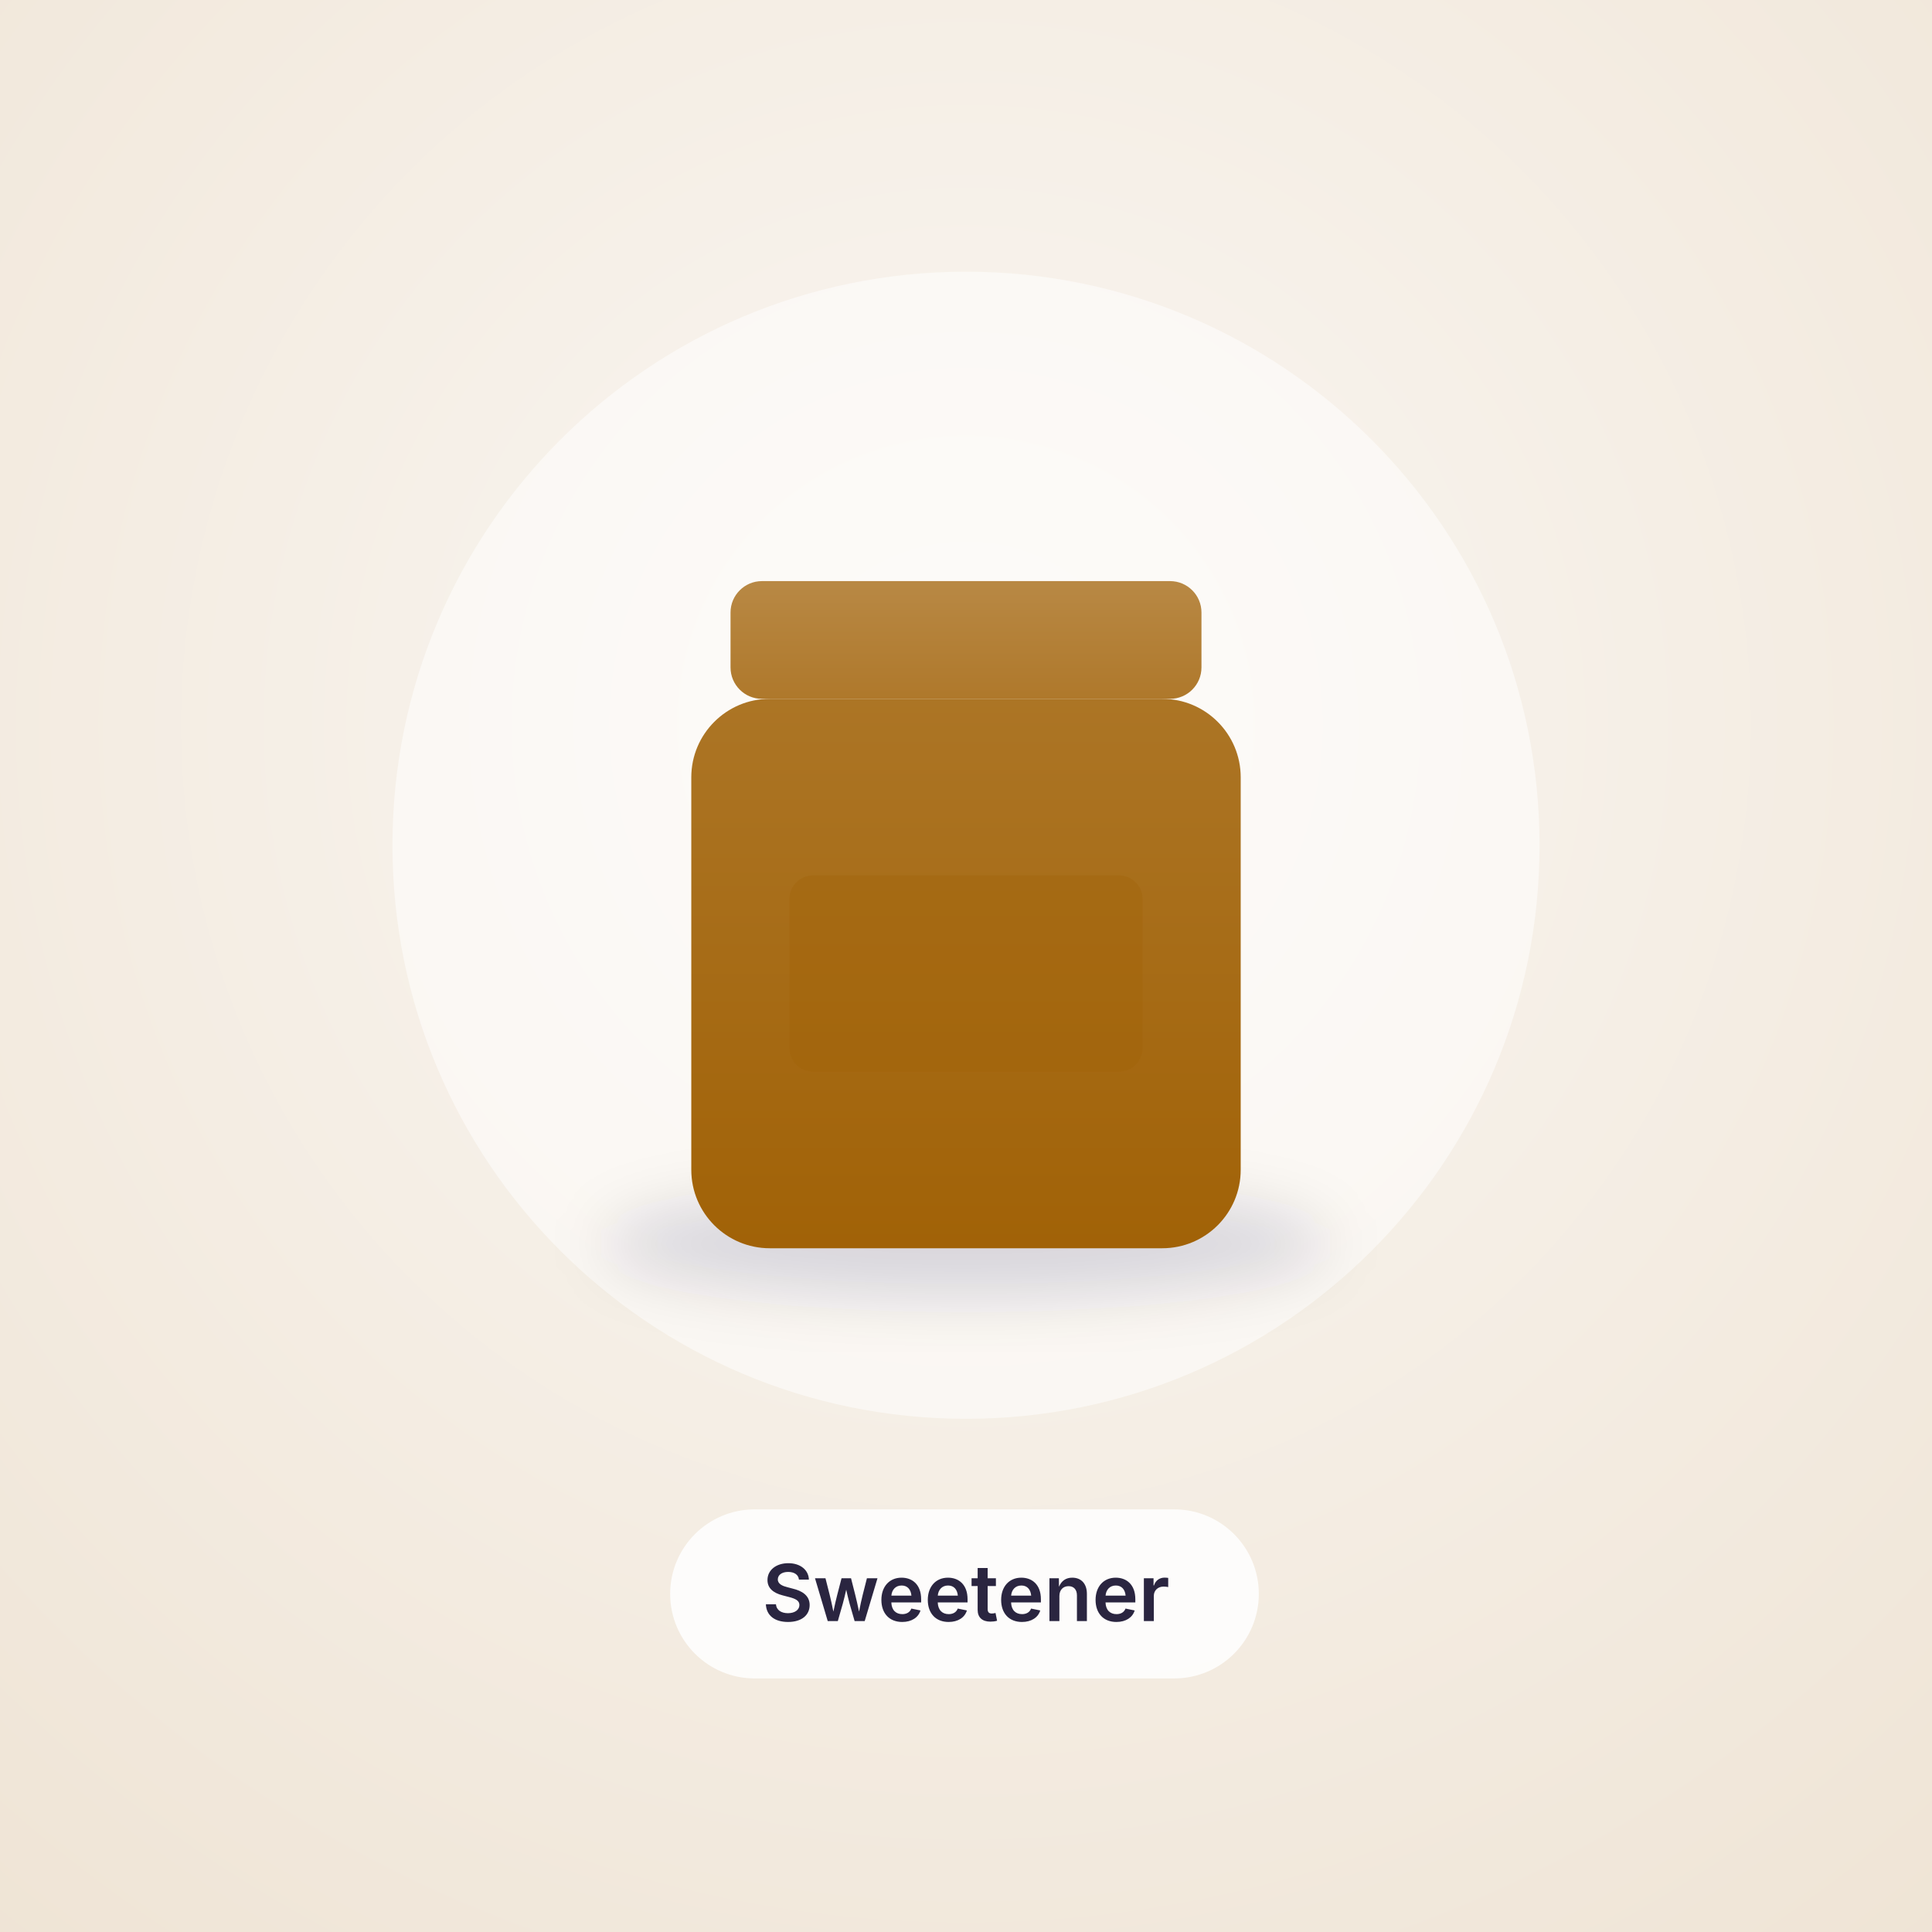
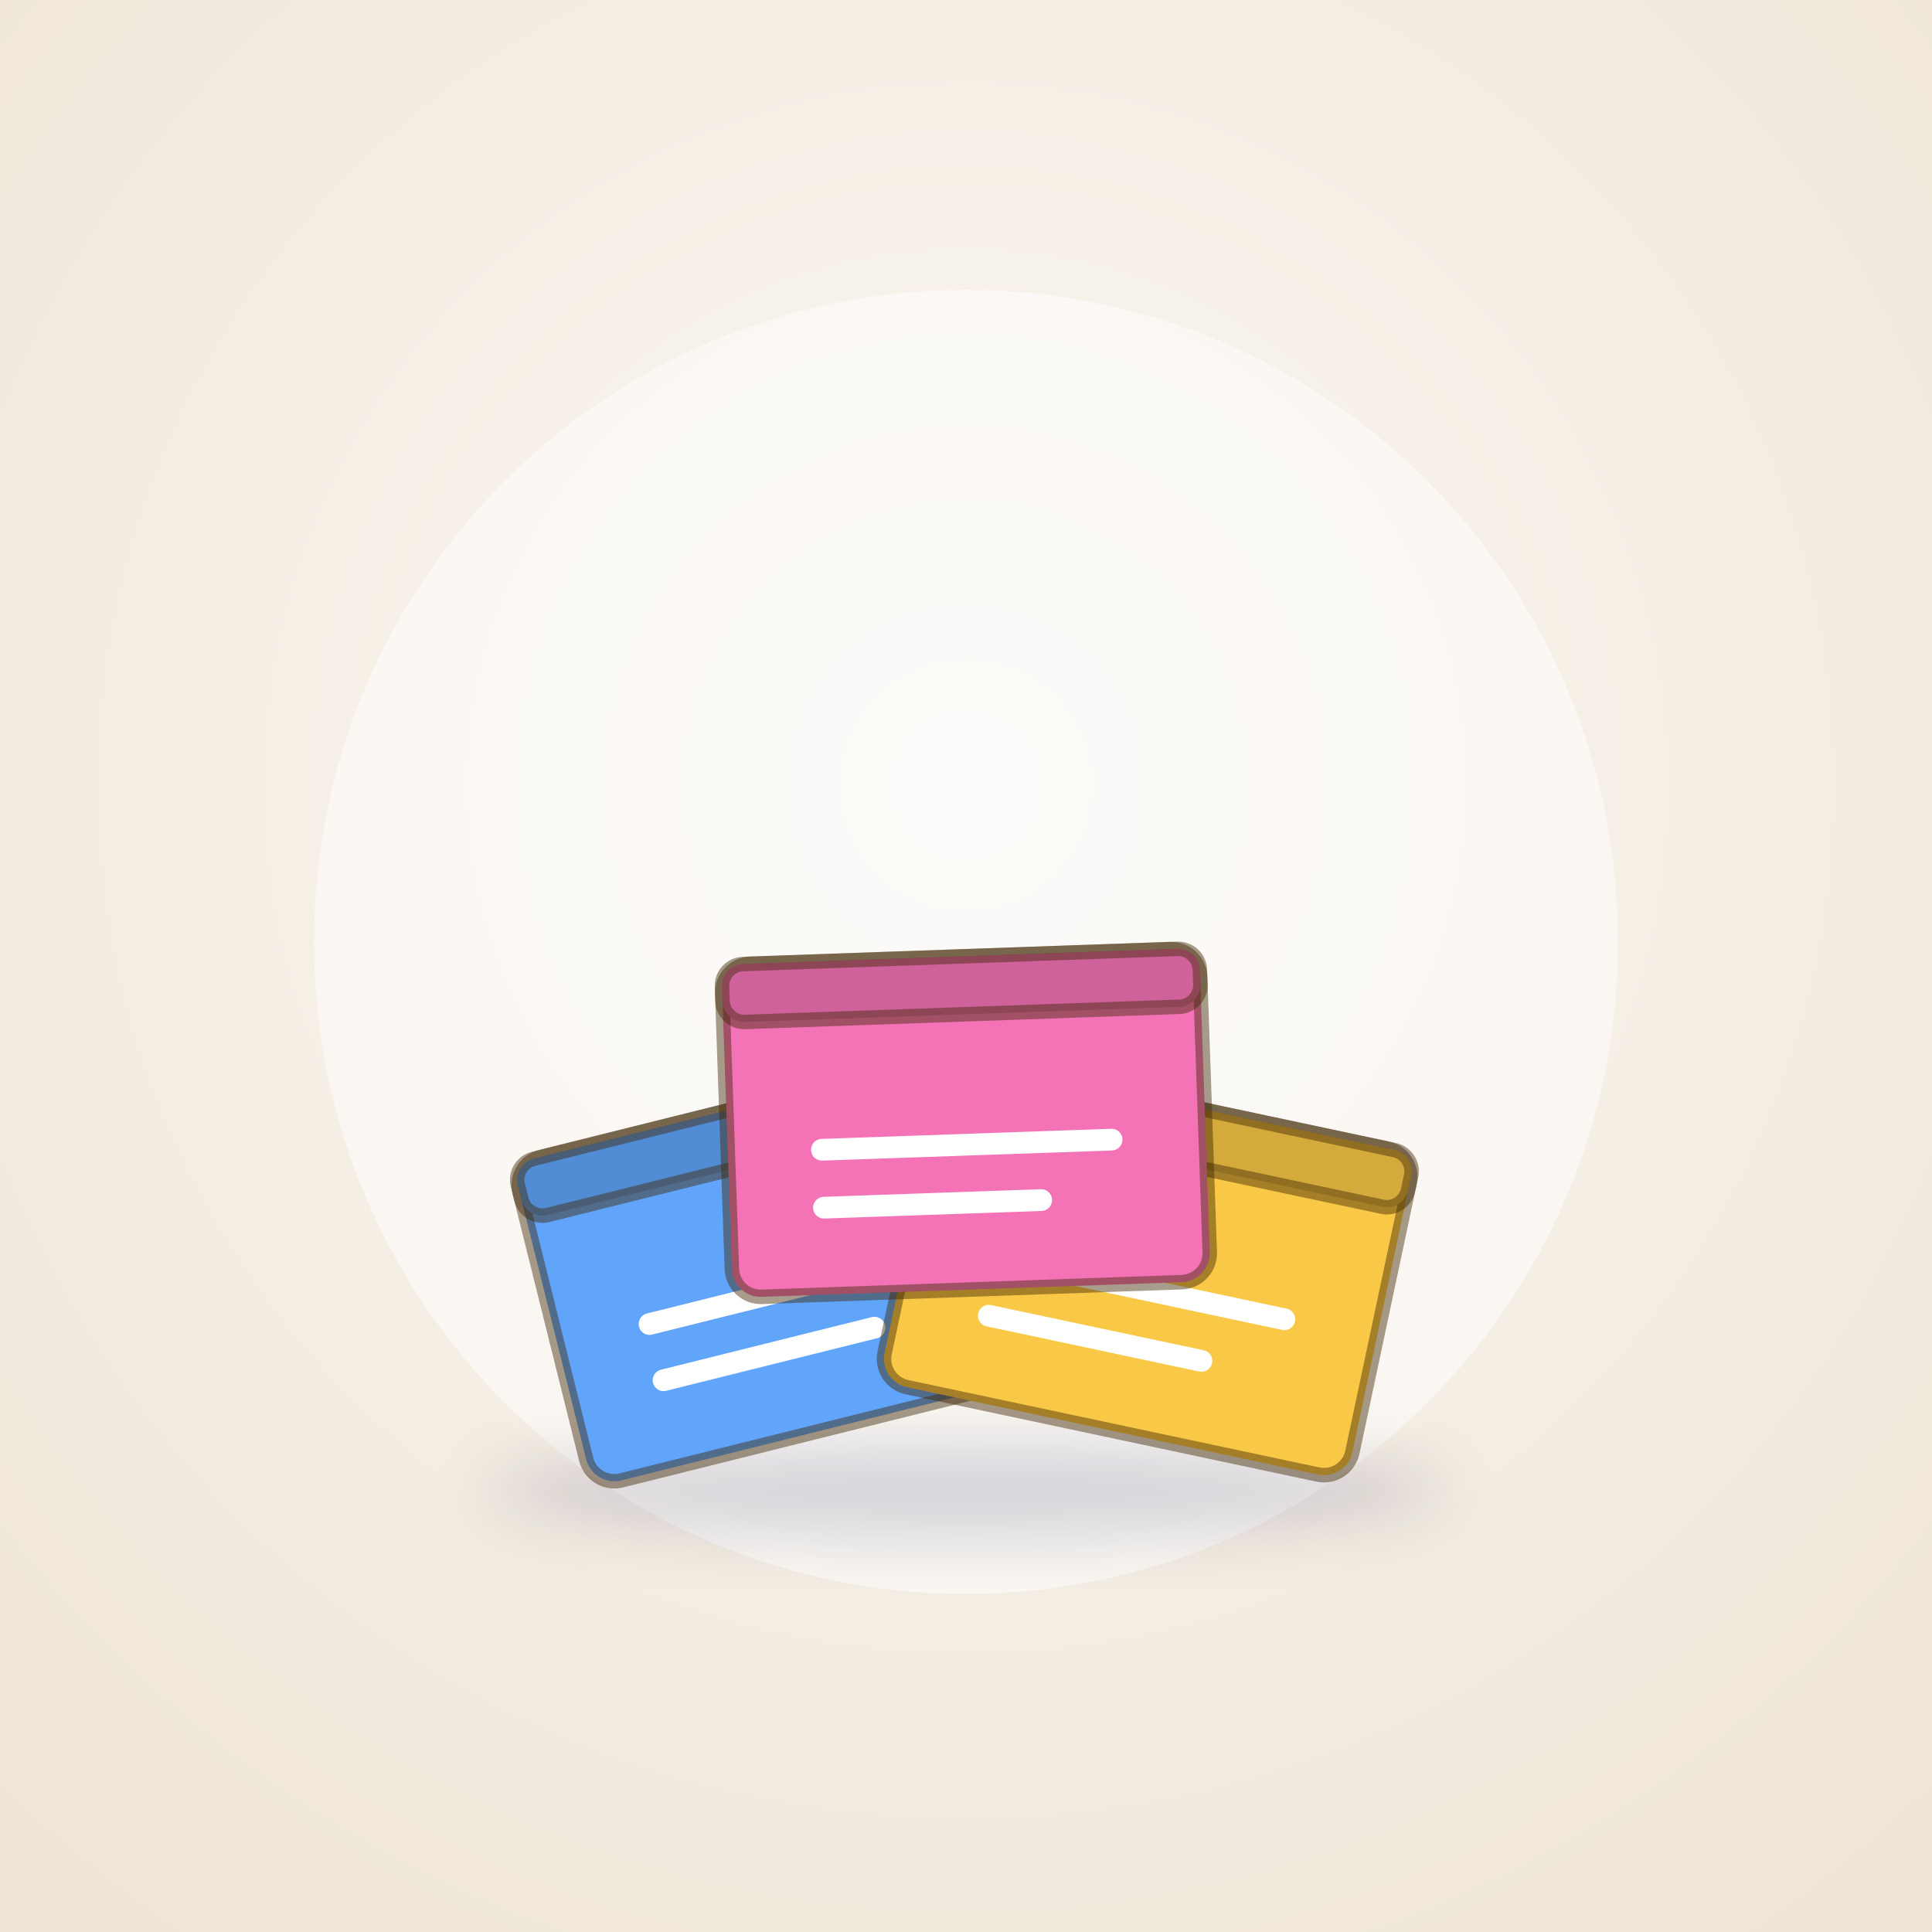
<svg xmlns="http://www.w3.org/2000/svg" viewBox="0 0 640 640" width="640" height="640" role="img" aria-label="Sweetener">
  <defs>
-     <radialGradient id="t-sweetener-bg" cx="320" cy="240" r="520" gradientUnits="userSpaceOnUse">
+     <radialGradient id="t-sweetener-bg" cx="320" cy="260" r="520" gradientUnits="userSpaceOnUse">
      <stop offset="0" stop-color="#faf7f3" />
      <stop offset="1" stop-color="#efe4d5" />
    </radialGradient>
-     <linearGradient id="t-sweetener-ink" x1="0" y1="0" x2="0" y2="1">
-       <stop offset="0" stop-color="#ac7525" />
-       <stop offset="1" stop-color="#a16207" />
-     </linearGradient>
    <filter id="t-sweetener-blur" x="-50%" y="-50%" width="200%" height="200%">
      <feGaussianBlur stdDeviation="10" />
    </filter>
  </defs>
  <rect width="640" height="640" fill="url(#t-sweetener-bg)" />
-   <circle cx="320" cy="280" r="190" fill="#fff" fill-opacity=".5" />
-   <ellipse cx="320" cy="412" rx="120" ry="18" fill="#1e1b4b" fill-opacity=".14" filter="url(#t-sweetener-blur)" />
-   <g transform="translate(320 290) scale(1.3) translate(-320 -275)">
-     <rect x="260" y="200" width="120" height="30" rx="8" fill="url(#t-sweetener-ink)" fill-opacity=".85" />
-     <rect x="250" y="230" width="140" height="140" rx="20" fill="url(#t-sweetener-ink)" />
-     <rect x="275" y="275" width="90" height="50" rx="6" fill="#a16207" fill-opacity=".35" />
+   <circle cx="320" cy="312" r="216" fill="#fff" fill-opacity=".5" />
+   <ellipse cx="320" cy="494" rx="160" ry="16" fill="#1e1b4b" fill-opacity=".14" filter="url(#t-sweetener-blur)" />
+   <g transform="translate(320 318) scale(1.2) translate(-320 -295)" stroke="#402703" stroke-width="4" stroke-linejoin="round" stroke-opacity=".45">
+     <g transform="translate(270 380) rotate(-14)">
+       <rect x="-66" y="-46" width="132" height="92" rx="8" fill="#60a5fa" />
+       <rect x="-66" y="-46" width="132" height="16" rx="6" fill="#528cd4" />
+       <path d="M-40 6H40M-40 22H20" fill="none" stroke="#ffffff" stroke-width="6" stroke-linecap="round" stroke-linejoin="round" stroke-opacity="1" />
+     </g>
+     <g transform="translate(370 380) rotate(12)">
+       <rect x="-66" y="-46" width="132" height="92" rx="8" fill="#f9c846" />
+       <rect x="-66" y="-46" width="132" height="16" rx="6" fill="#d4aa3c" />
+       <path d="M-40 6H40M-40 22H20" fill="none" stroke="#ffffff" stroke-width="6" stroke-linecap="round" stroke-linejoin="round" stroke-opacity="1" />
+     </g>
+     <g transform="translate(320 340) rotate(-2)">
+       <rect x="-66" y="-46" width="132" height="92" rx="8" fill="#f472b6" />
+       <rect x="-66" y="-46" width="132" height="16" rx="6" fill="#cf619b" />
+       <path d="M-40 6H40M-40 22H20" fill="none" stroke="#ffffff" stroke-width="6" stroke-linecap="round" stroke-linejoin="round" stroke-opacity="1" />
+     </g>
  </g>
-   <rect x="222" y="500" width="195" height="56" rx="28" fill="#fff" fill-opacity=".85" />
-   <text x="320" y="537" text-anchor="middle" font-family="system-ui, -apple-system, Segoe UI, sans-serif" font-size="26" font-weight="600" fill="#2a2540">Sweetener</text>
</svg>
